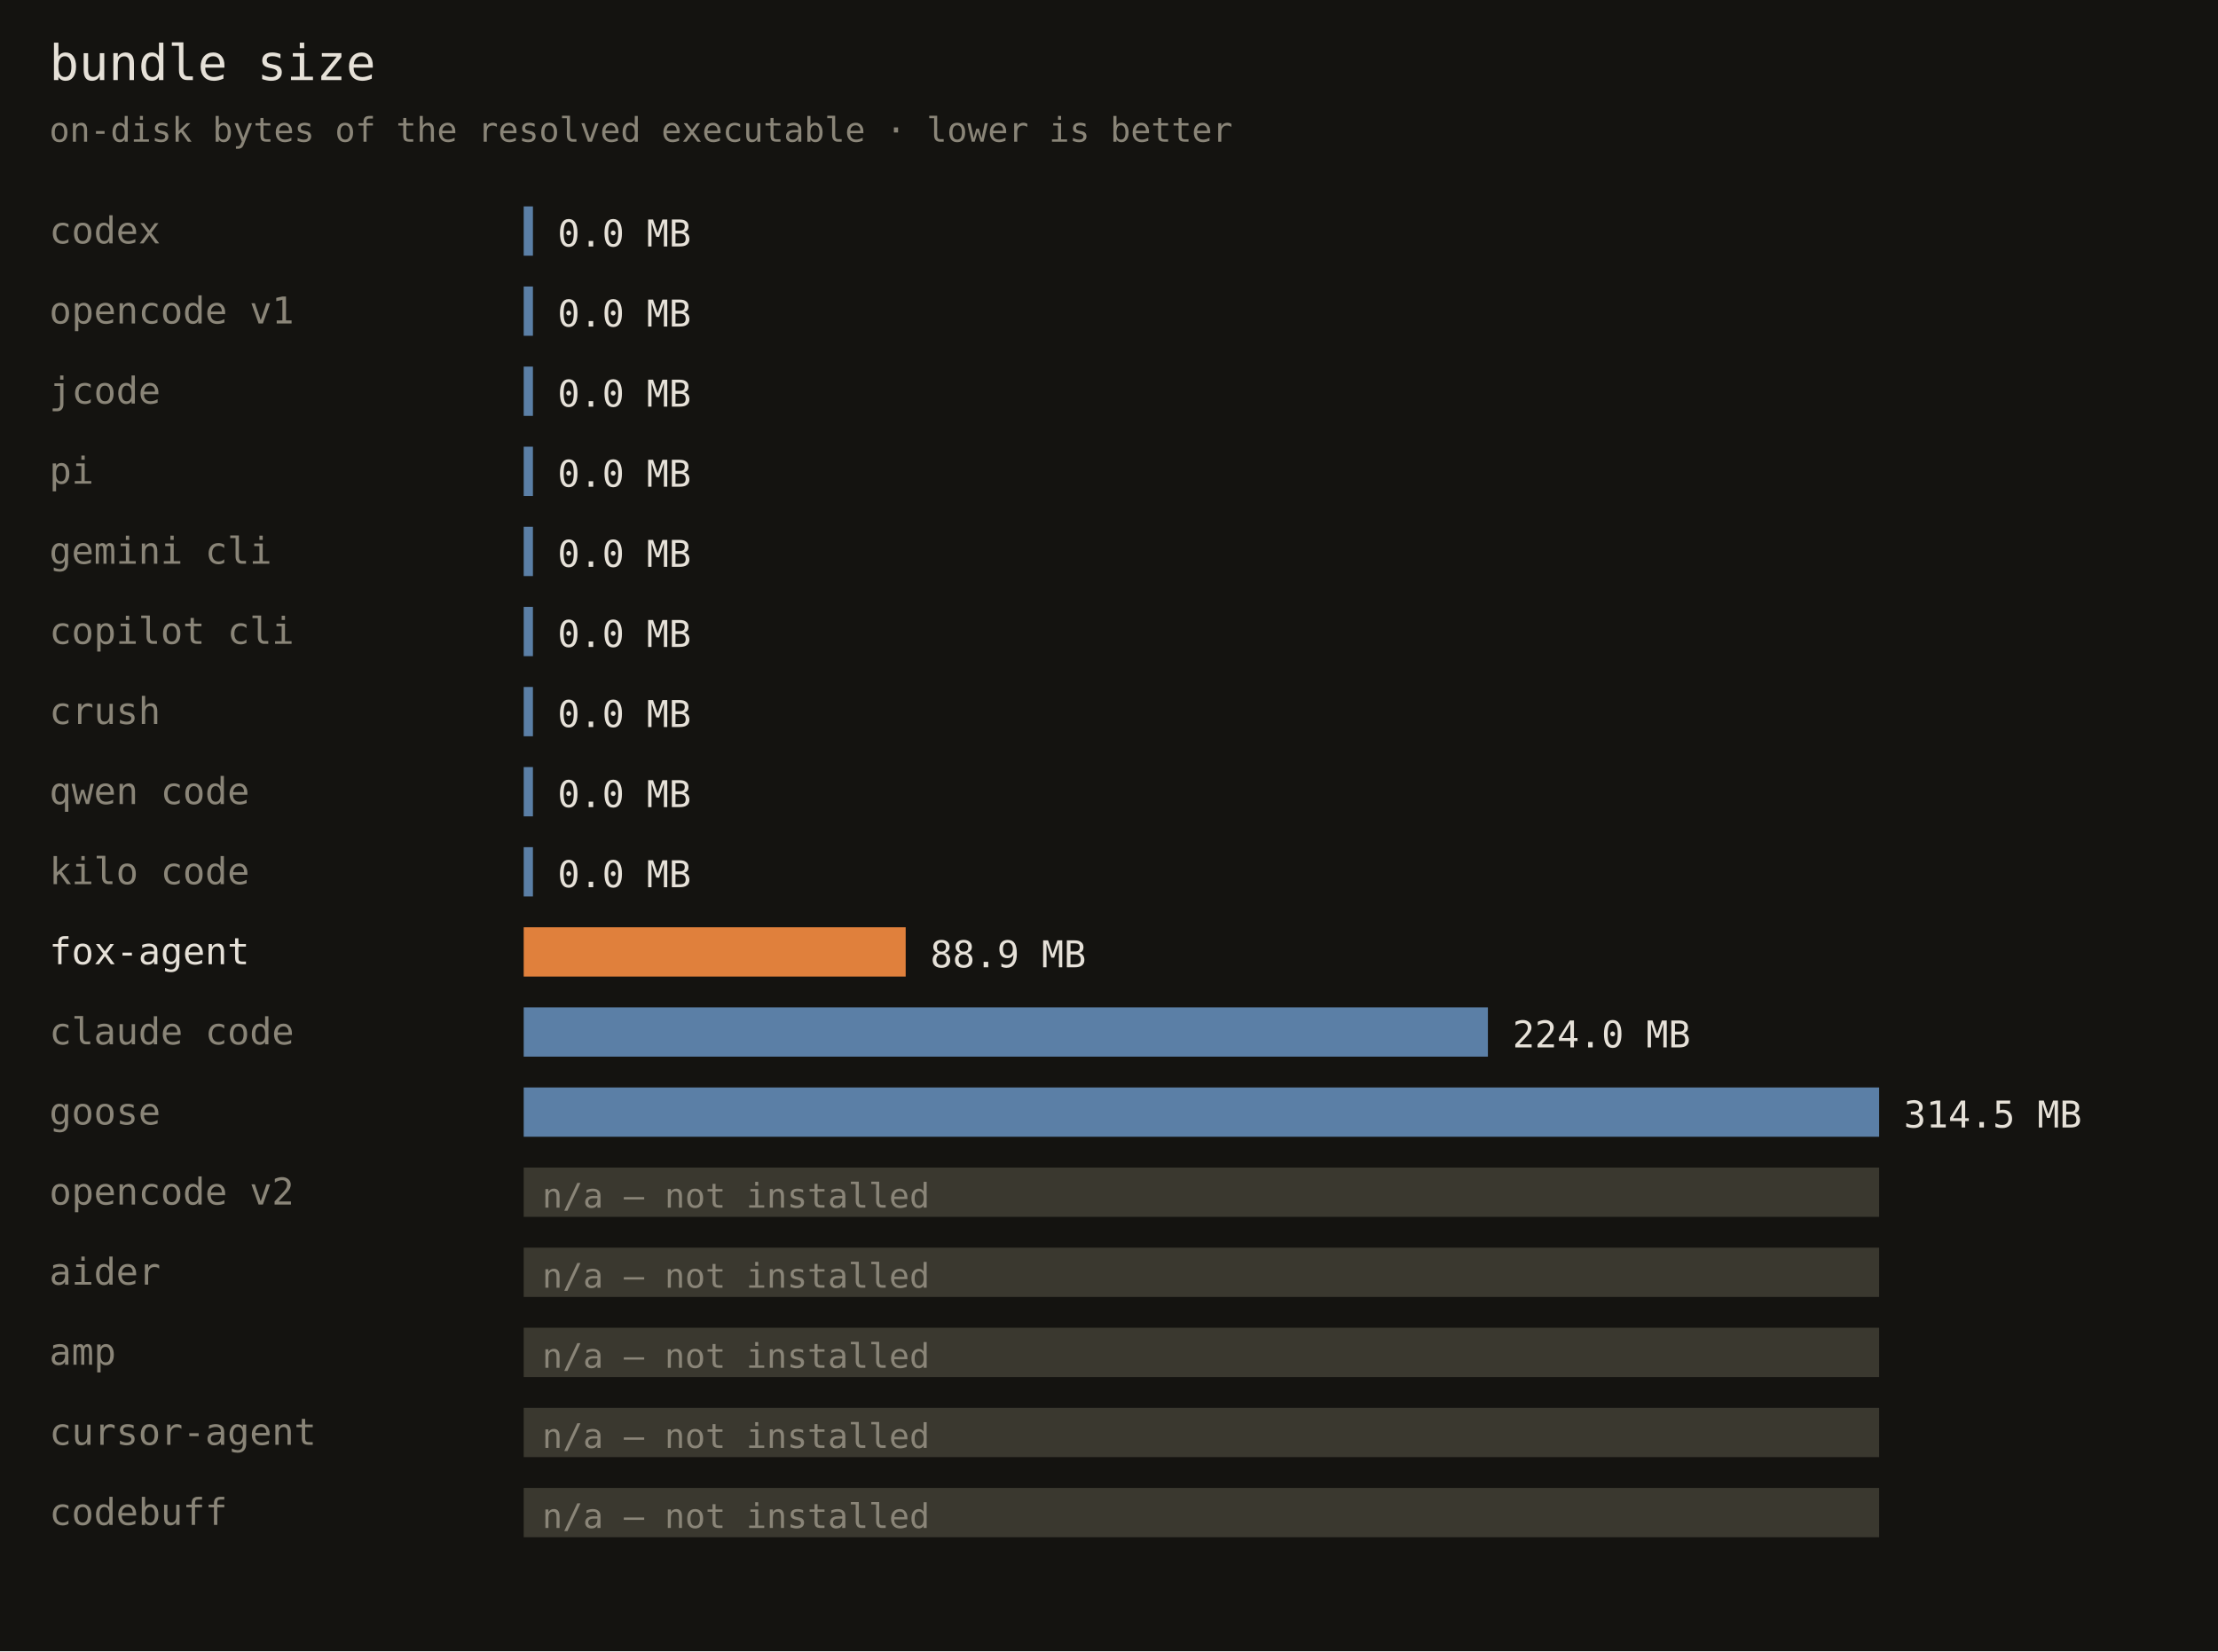
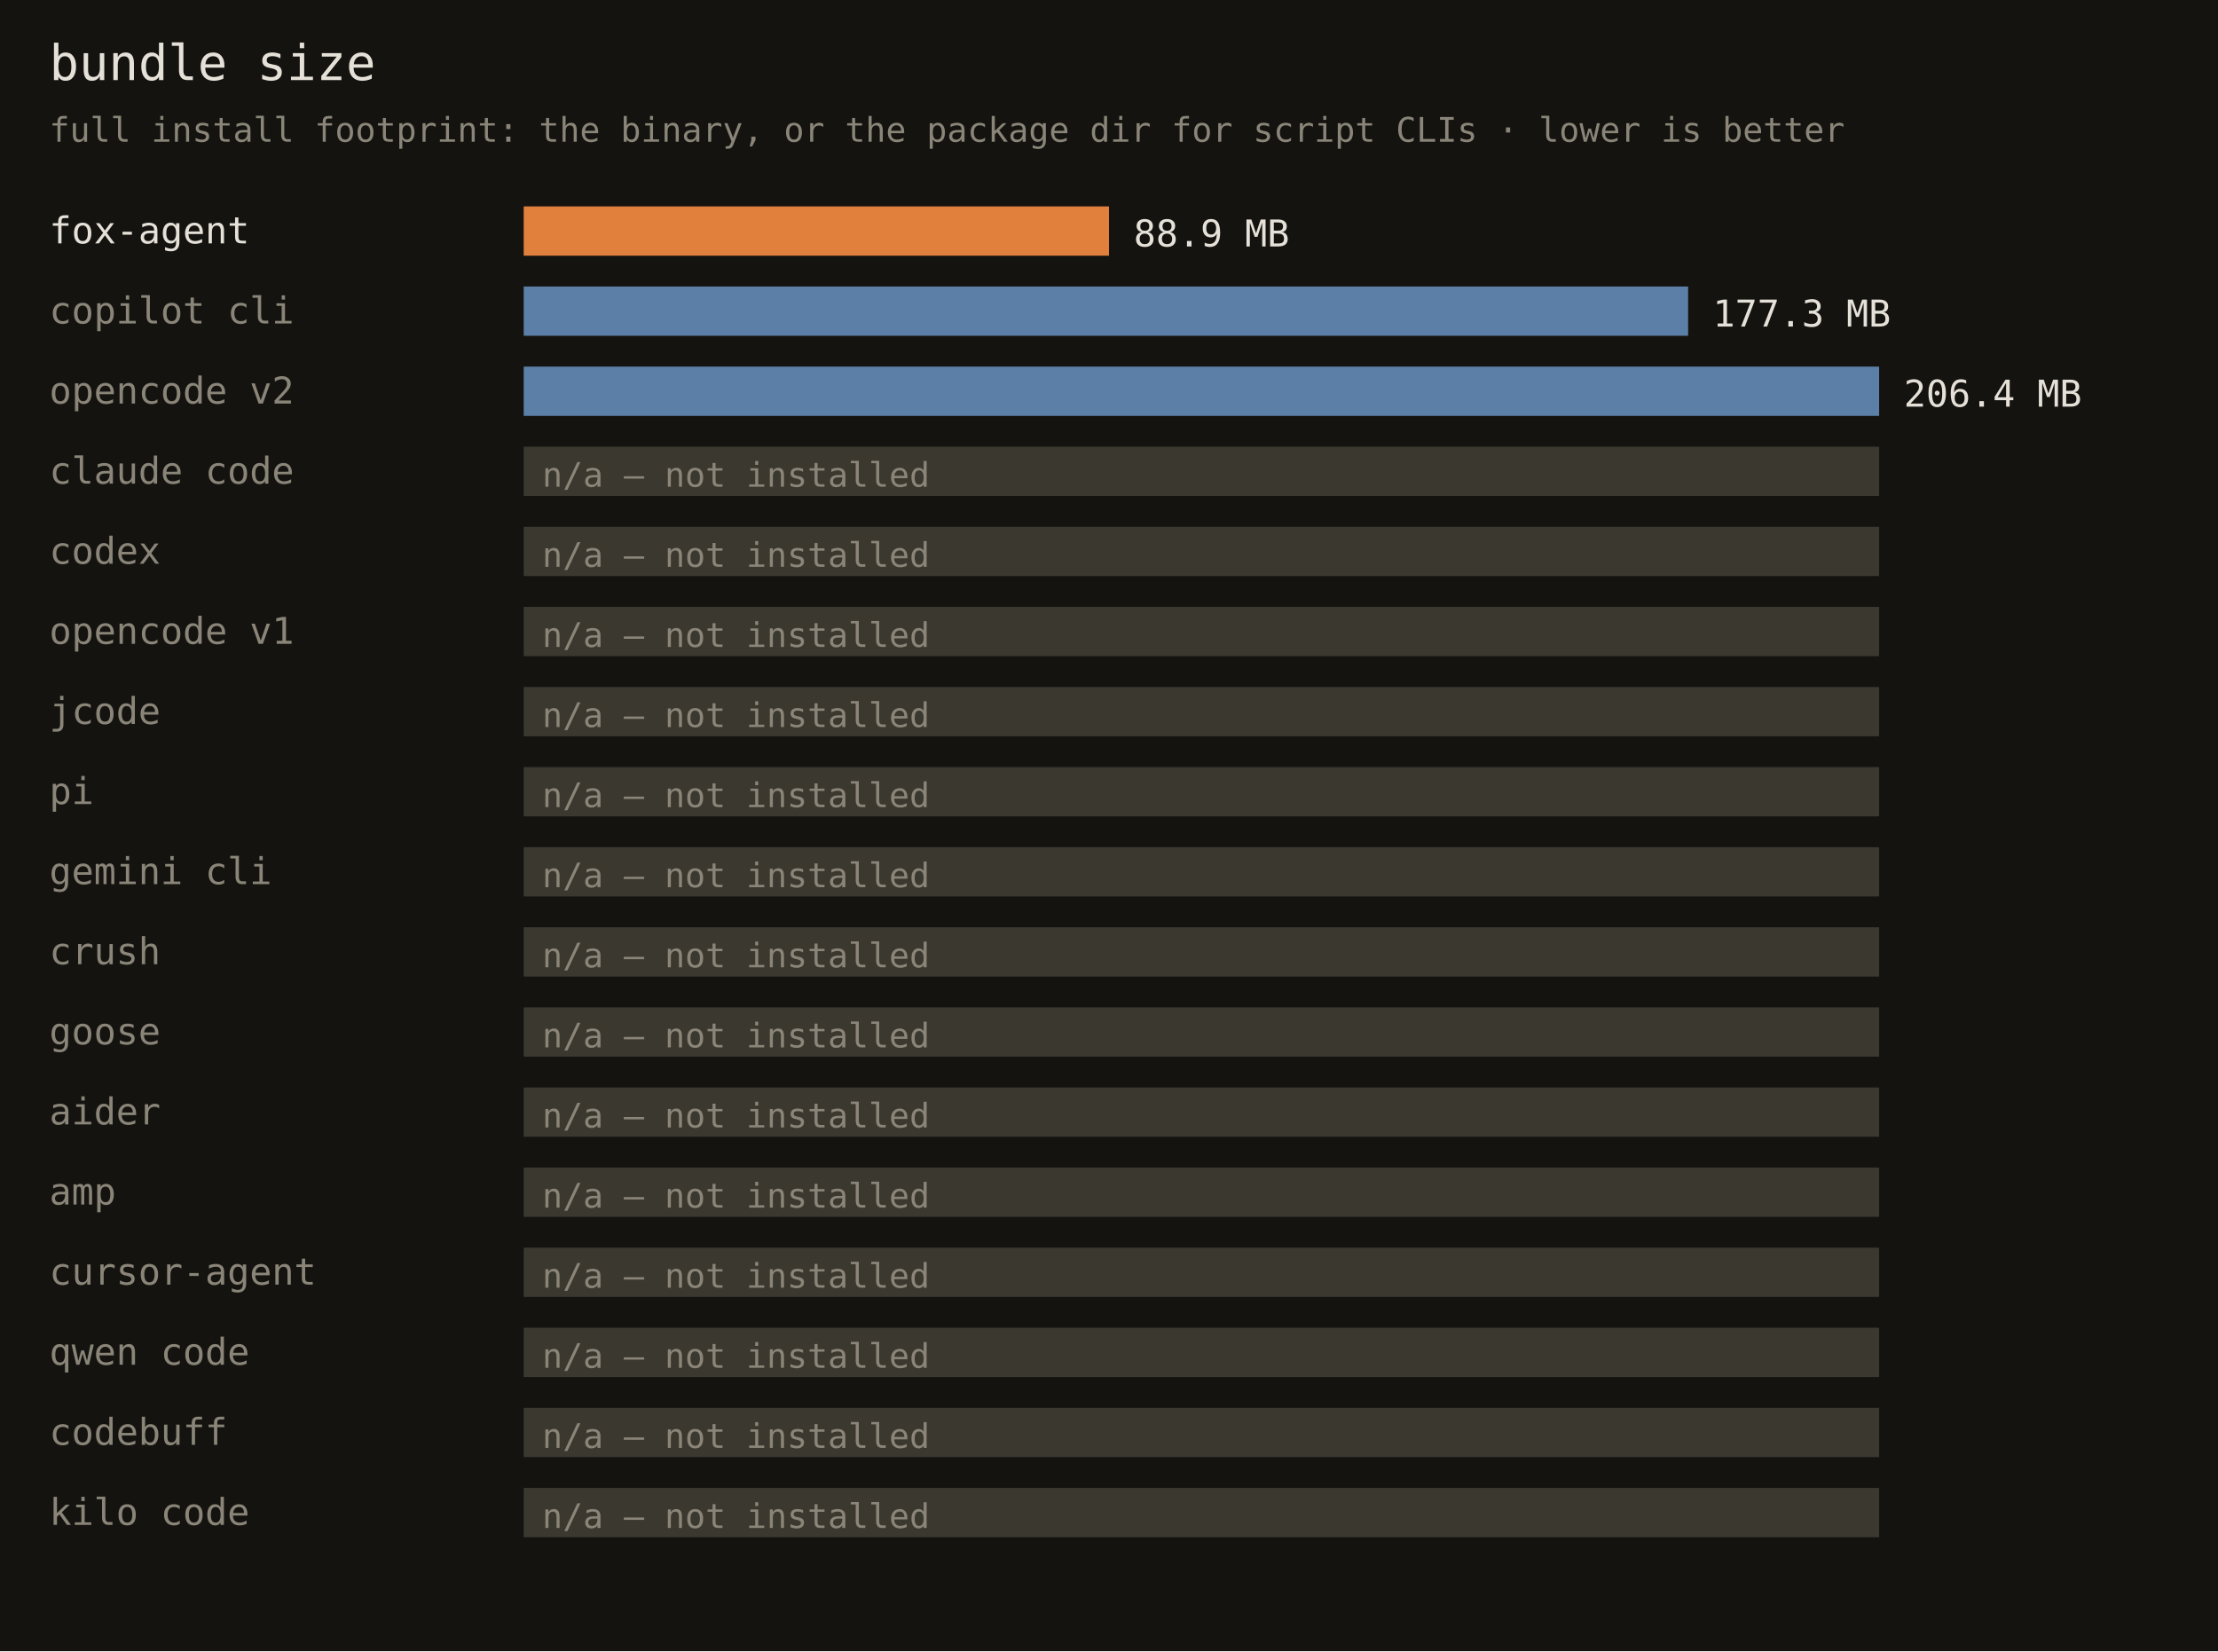
<svg xmlns="http://www.w3.org/2000/svg" width="720" height="536" font-family="monospace">
  <rect width="720" height="536" fill="#141310" />
  <text x="16" y="26" fill="#e6e1d8" font-size="16">bundle size</text>
-   <text x="16" y="46" fill="#8a8578" font-size="11">on-disk bytes of the resolved executable · lower is better</text>
-   <text x="16" y="79" fill="#8a8578" font-size="12">codex</text>
-   <rect x="170" y="67" width="3" height="16" fill="#5b7fa6" />
-   <text x="181" y="80" fill="#e6e1d8" font-size="12">0.0 MB</text>
-   <text x="16" y="105" fill="#8a8578" font-size="12">opencode v1</text>
-   <rect x="170" y="93" width="3" height="16" fill="#5b7fa6" />
-   <text x="181" y="106" fill="#e6e1d8" font-size="12">0.0 MB</text>
-   <text x="16" y="131" fill="#8a8578" font-size="12">jcode</text>
-   <rect x="170" y="119" width="3" height="16" fill="#5b7fa6" />
-   <text x="181" y="132" fill="#e6e1d8" font-size="12">0.0 MB</text>
-   <text x="16" y="157" fill="#8a8578" font-size="12">pi</text>
-   <rect x="170" y="145" width="3" height="16" fill="#5b7fa6" />
-   <text x="181" y="158" fill="#e6e1d8" font-size="12">0.0 MB</text>
-   <text x="16" y="183" fill="#8a8578" font-size="12">gemini cli</text>
-   <rect x="170" y="171" width="3" height="16" fill="#5b7fa6" />
-   <text x="181" y="184" fill="#e6e1d8" font-size="12">0.0 MB</text>
-   <text x="16" y="209" fill="#8a8578" font-size="12">copilot cli</text>
-   <rect x="170" y="197" width="3" height="16" fill="#5b7fa6" />
-   <text x="181" y="210" fill="#e6e1d8" font-size="12">0.0 MB</text>
-   <text x="16" y="235" fill="#8a8578" font-size="12">crush</text>
-   <rect x="170" y="223" width="3" height="16" fill="#5b7fa6" />
-   <text x="181" y="236" fill="#e6e1d8" font-size="12">0.0 MB</text>
-   <text x="16" y="261" fill="#8a8578" font-size="12">qwen code</text>
-   <rect x="170" y="249" width="3" height="16" fill="#5b7fa6" />
-   <text x="181" y="262" fill="#e6e1d8" font-size="12">0.0 MB</text>
-   <text x="16" y="287" fill="#8a8578" font-size="12">kilo code</text>
-   <rect x="170" y="275" width="3" height="16" fill="#5b7fa6" />
-   <text x="181" y="288" fill="#e6e1d8" font-size="12">0.0 MB</text>
-   <text x="16" y="313" fill="#e6e1d8" font-size="12">fox-agent</text>
-   <rect x="170" y="301" width="124" height="16" fill="#e0803c" />
-   <text x="302" y="314" fill="#e6e1d8" font-size="12">88.9 MB</text>
-   <text x="16" y="339" fill="#8a8578" font-size="12">claude code</text>
-   <rect x="170" y="327" width="313" height="16" fill="#5b7fa6" />
-   <text x="491" y="340" fill="#e6e1d8" font-size="12">224.0 MB</text>
-   <text x="16" y="365" fill="#8a8578" font-size="12">goose</text>
-   <rect x="170" y="353" width="440" height="16" fill="#5b7fa6" />
-   <text x="618" y="366" fill="#e6e1d8" font-size="12">314.5 MB</text>
-   <text x="16" y="391" fill="#8a8578" font-size="12">opencode v2</text>
+   <text x="16" y="46" fill="#8a8578" font-size="11">full install footprint: the binary, or the package dir for script CLIs · lower is better</text>
+   <text x="16" y="79" fill="#e6e1d8" font-size="12">fox-agent</text>
+   <rect x="170" y="67" width="190" height="16" fill="#e0803c" />
+   <text x="368" y="80" fill="#e6e1d8" font-size="12">88.9 MB</text>
+   <text x="16" y="105" fill="#8a8578" font-size="12">copilot cli</text>
+   <rect x="170" y="93" width="378" height="16" fill="#5b7fa6" />
+   <text x="556" y="106" fill="#e6e1d8" font-size="12">177.3 MB</text>
+   <text x="16" y="131" fill="#8a8578" font-size="12">opencode v2</text>
+   <rect x="170" y="119" width="440" height="16" fill="#5b7fa6" />
+   <text x="618" y="132" fill="#e6e1d8" font-size="12">206.4 MB</text>
+   <text x="16" y="157" fill="#8a8578" font-size="12">claude code</text>
+   <rect x="170" y="145" width="440" height="16" fill="#3a382f" />
+   <text x="176" y="158" fill="#8a8578" font-size="11">n/a — not installed</text>
+   <text x="16" y="183" fill="#8a8578" font-size="12">codex</text>
+   <rect x="170" y="171" width="440" height="16" fill="#3a382f" />
+   <text x="176" y="184" fill="#8a8578" font-size="11">n/a — not installed</text>
+   <text x="16" y="209" fill="#8a8578" font-size="12">opencode v1</text>
+   <rect x="170" y="197" width="440" height="16" fill="#3a382f" />
+   <text x="176" y="210" fill="#8a8578" font-size="11">n/a — not installed</text>
+   <text x="16" y="235" fill="#8a8578" font-size="12">jcode</text>
+   <rect x="170" y="223" width="440" height="16" fill="#3a382f" />
+   <text x="176" y="236" fill="#8a8578" font-size="11">n/a — not installed</text>
+   <text x="16" y="261" fill="#8a8578" font-size="12">pi</text>
+   <rect x="170" y="249" width="440" height="16" fill="#3a382f" />
+   <text x="176" y="262" fill="#8a8578" font-size="11">n/a — not installed</text>
+   <text x="16" y="287" fill="#8a8578" font-size="12">gemini cli</text>
+   <rect x="170" y="275" width="440" height="16" fill="#3a382f" />
+   <text x="176" y="288" fill="#8a8578" font-size="11">n/a — not installed</text>
+   <text x="16" y="313" fill="#8a8578" font-size="12">crush</text>
+   <rect x="170" y="301" width="440" height="16" fill="#3a382f" />
+   <text x="176" y="314" fill="#8a8578" font-size="11">n/a — not installed</text>
+   <text x="16" y="339" fill="#8a8578" font-size="12">goose</text>
+   <rect x="170" y="327" width="440" height="16" fill="#3a382f" />
+   <text x="176" y="340" fill="#8a8578" font-size="11">n/a — not installed</text>
+   <text x="16" y="365" fill="#8a8578" font-size="12">aider</text>
+   <rect x="170" y="353" width="440" height="16" fill="#3a382f" />
+   <text x="176" y="366" fill="#8a8578" font-size="11">n/a — not installed</text>
+   <text x="16" y="391" fill="#8a8578" font-size="12">amp</text>
  <rect x="170" y="379" width="440" height="16" fill="#3a382f" />
  <text x="176" y="392" fill="#8a8578" font-size="11">n/a — not installed</text>
-   <text x="16" y="417" fill="#8a8578" font-size="12">aider</text>
+   <text x="16" y="417" fill="#8a8578" font-size="12">cursor-agent</text>
  <rect x="170" y="405" width="440" height="16" fill="#3a382f" />
  <text x="176" y="418" fill="#8a8578" font-size="11">n/a — not installed</text>
-   <text x="16" y="443" fill="#8a8578" font-size="12">amp</text>
+   <text x="16" y="443" fill="#8a8578" font-size="12">qwen code</text>
  <rect x="170" y="431" width="440" height="16" fill="#3a382f" />
  <text x="176" y="444" fill="#8a8578" font-size="11">n/a — not installed</text>
-   <text x="16" y="469" fill="#8a8578" font-size="12">cursor-agent</text>
+   <text x="16" y="469" fill="#8a8578" font-size="12">codebuff</text>
  <rect x="170" y="457" width="440" height="16" fill="#3a382f" />
  <text x="176" y="470" fill="#8a8578" font-size="11">n/a — not installed</text>
-   <text x="16" y="495" fill="#8a8578" font-size="12">codebuff</text>
+   <text x="16" y="495" fill="#8a8578" font-size="12">kilo code</text>
  <rect x="170" y="483" width="440" height="16" fill="#3a382f" />
  <text x="176" y="496" fill="#8a8578" font-size="11">n/a — not installed</text>
</svg>
